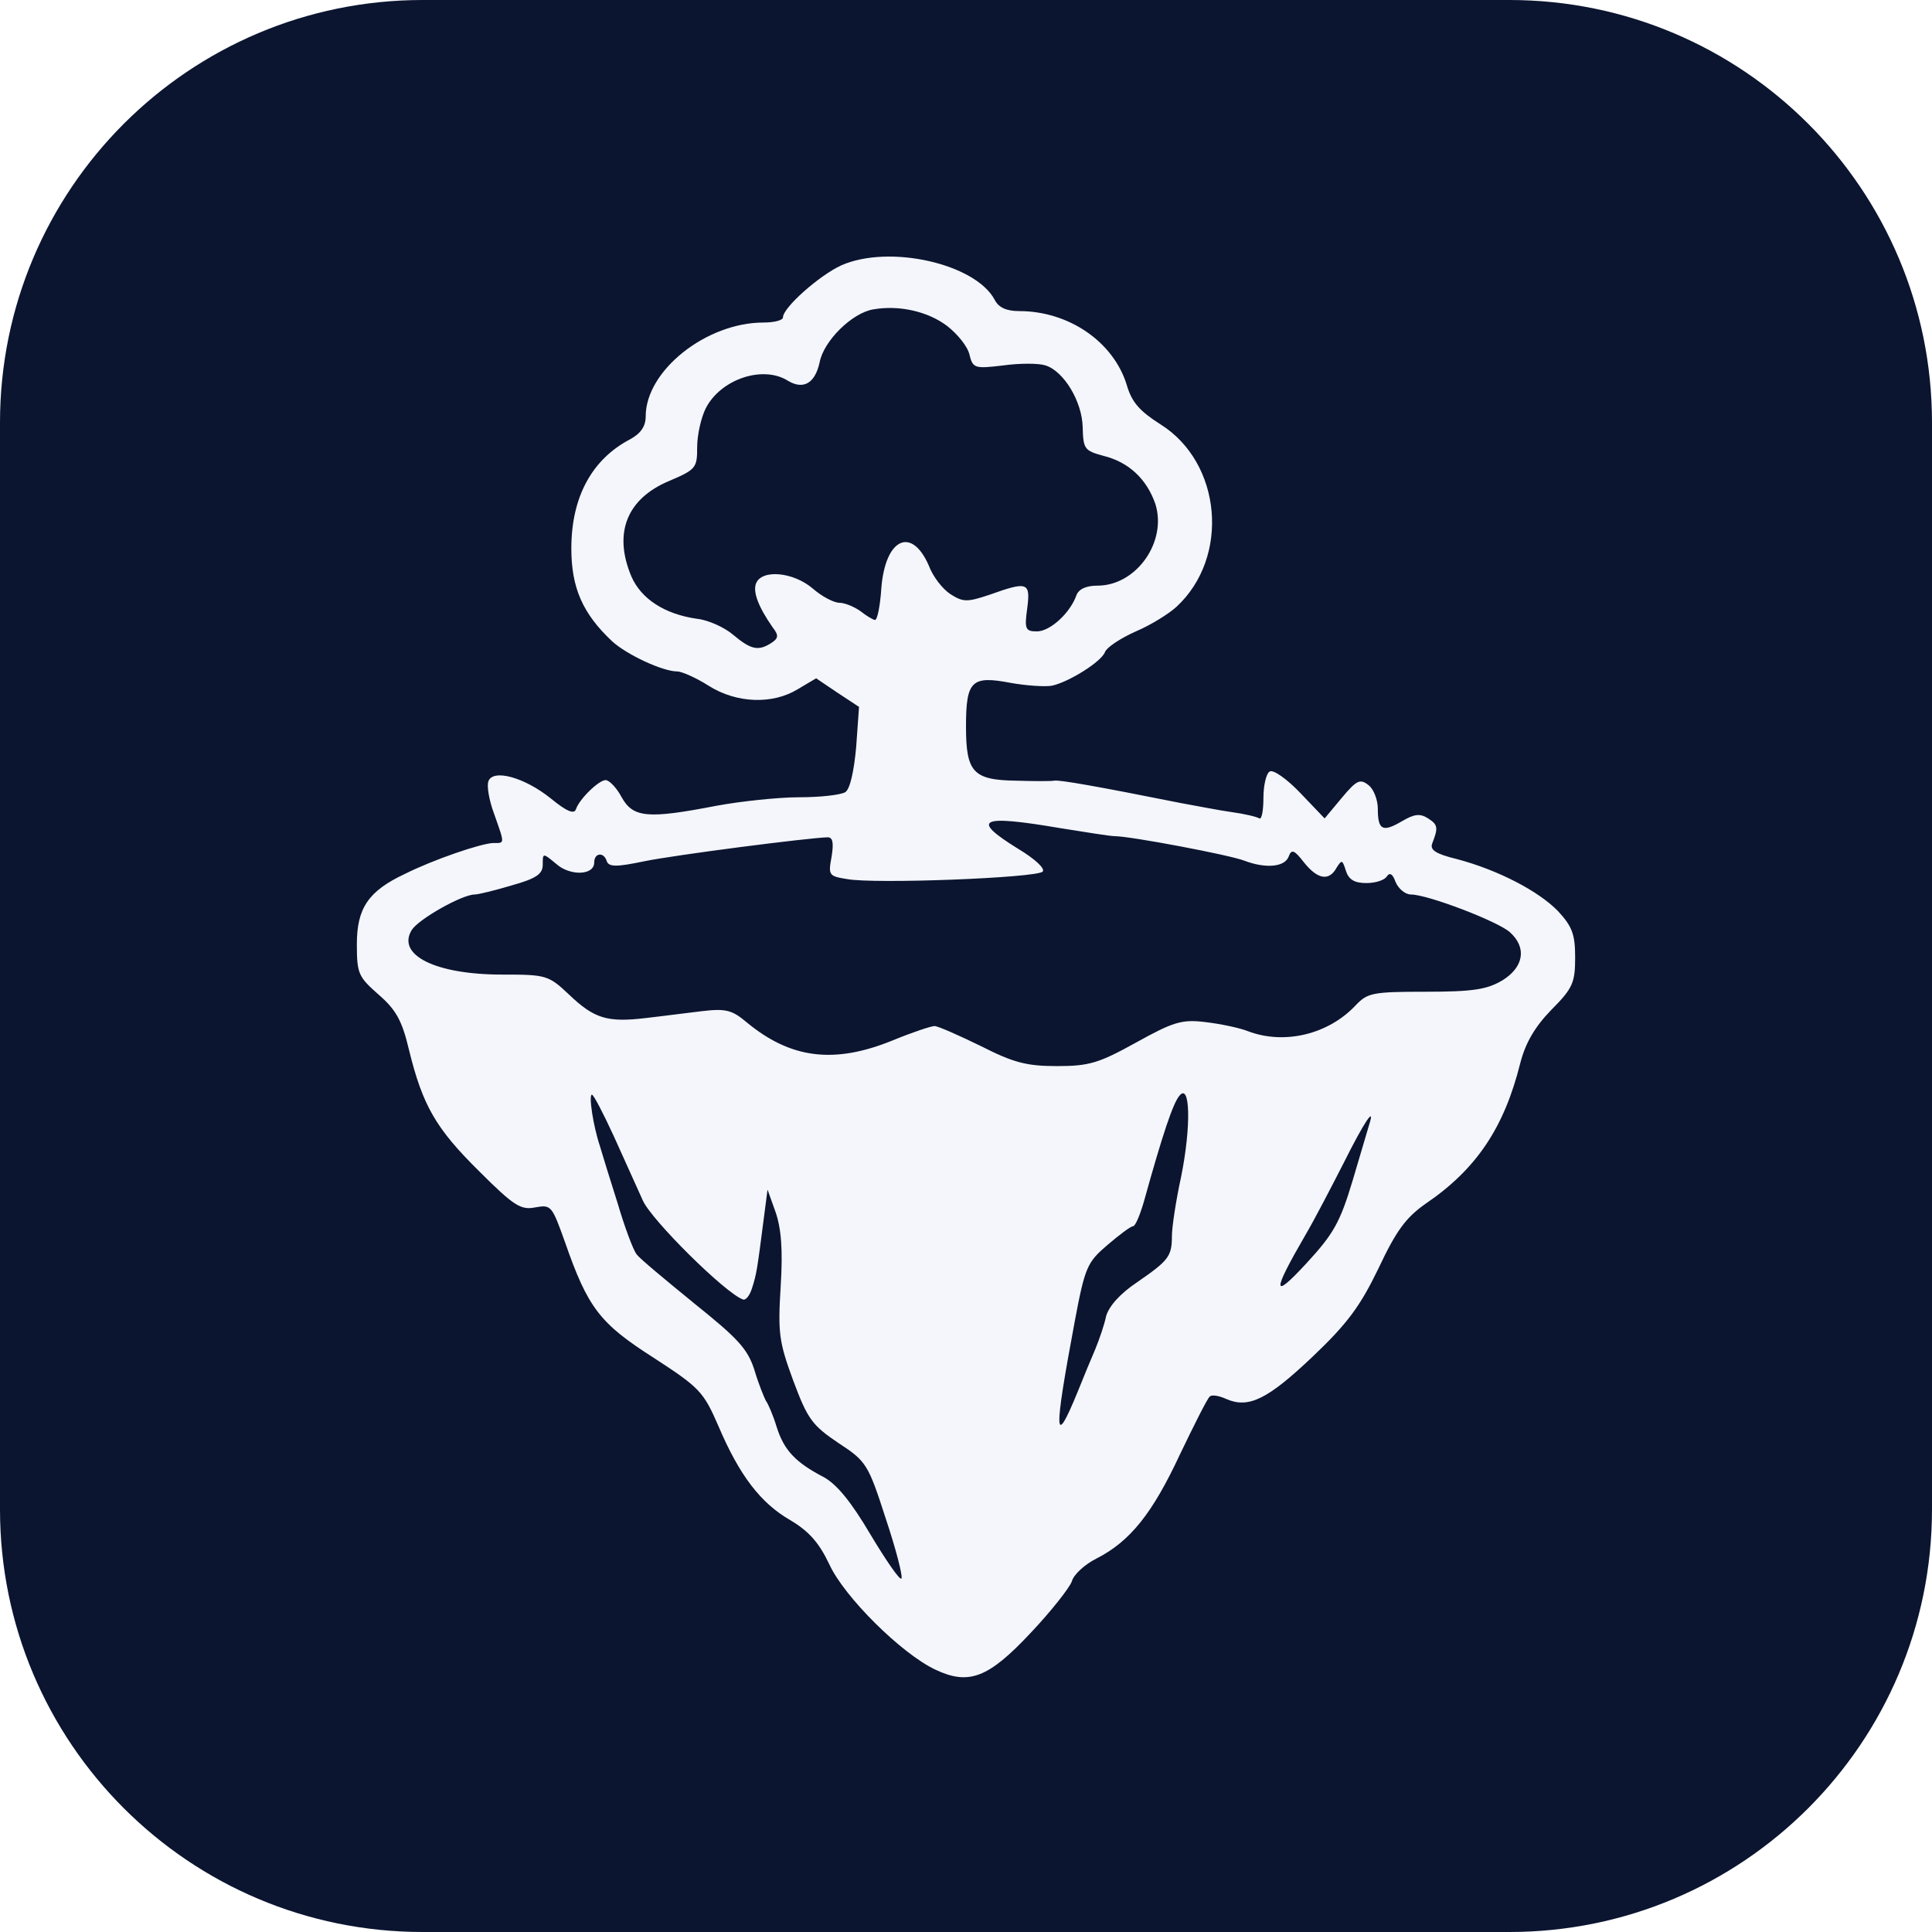
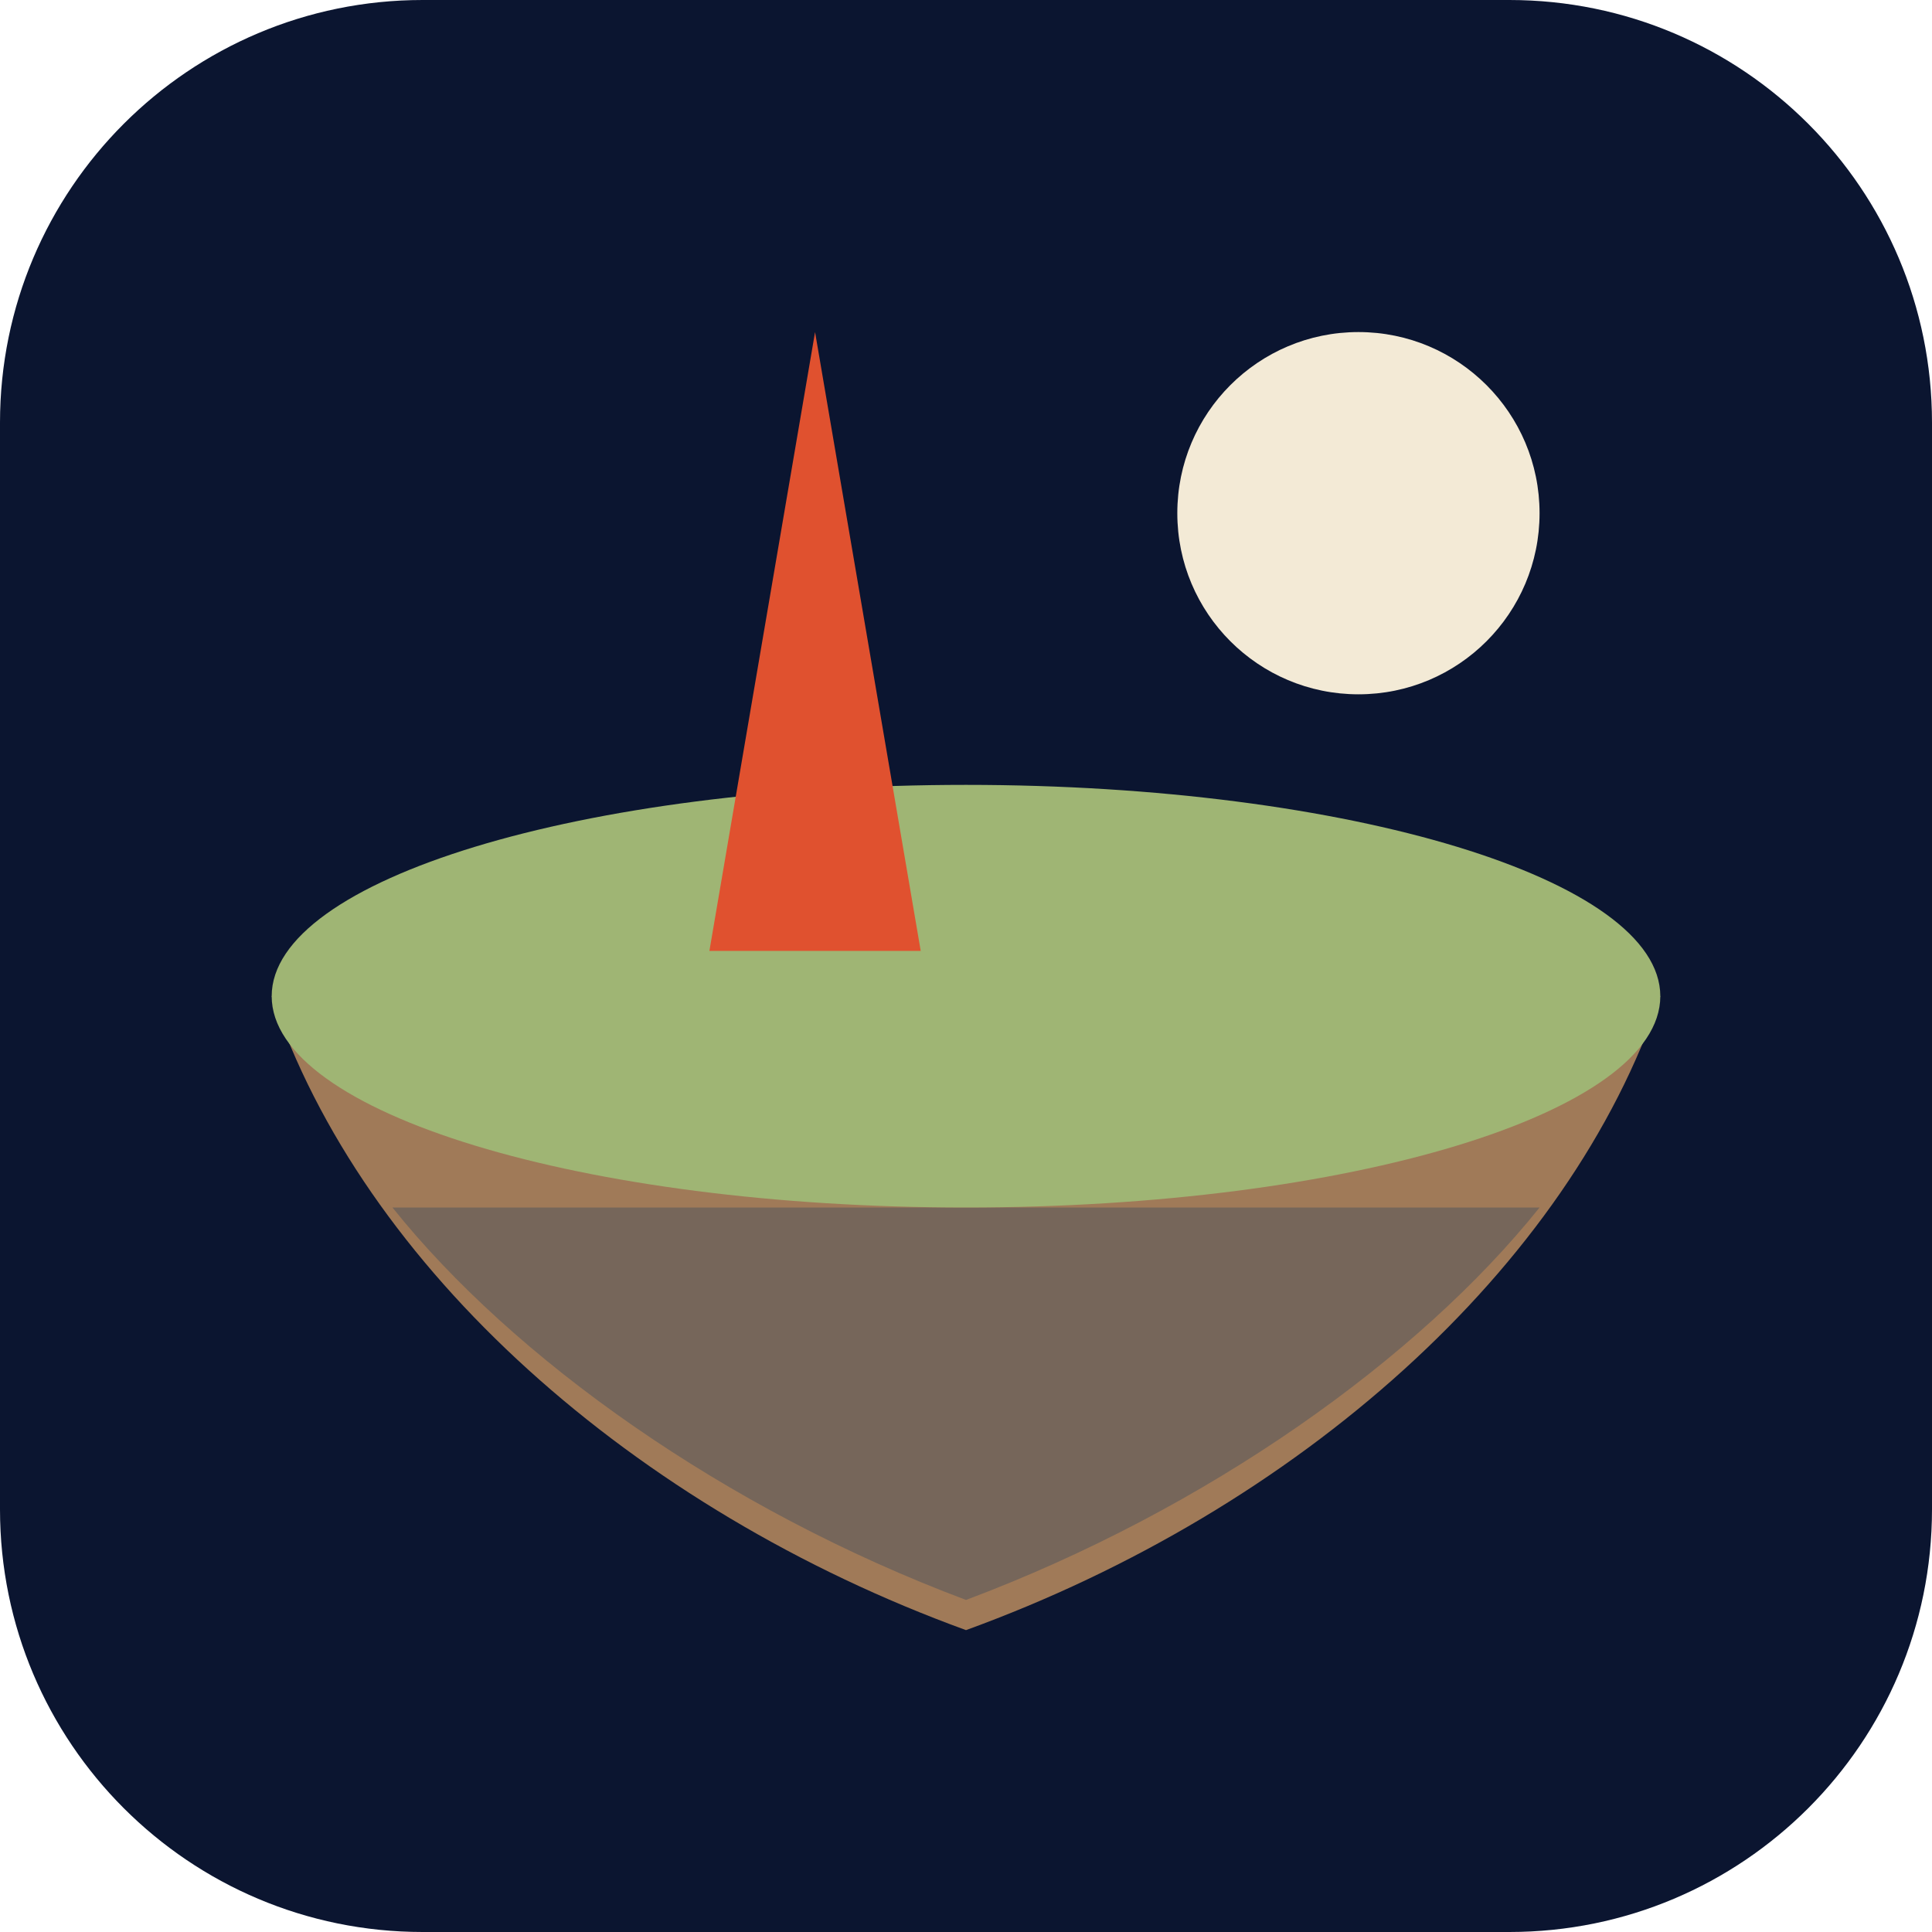
<svg xmlns="http://www.w3.org/2000/svg" viewBox="0 0 64 64">
  <rect width="64" height="64" rx="14" fill="#0b1530" />
-   <svg x="5" y="5" width="54" height="54" viewBox="-17.5 -0.0 285.0 285.0" fill="#f4f6fb">
-     <g transform="translate(0,285) scale(0.1,-0.1)">
-       <path d="M1032 2650 c-39 -18 -102 -74 -102 -91 0 -5 -15 -9 -34 -9 -100 0 -206 -84 -206 -164 0 -18 -9 -30 -27 -40 -67 -35 -103 -101 -103 -191 0 -69 20 -114 71 -162 26 -24 89 -53 114 -53 8 0 33 -11 55 -25 49 -31 112 -33 156 -6 l32 19 37 -25 38 -25 -5 -70 c-4 -44 -11 -74 -19 -79 -8 -5 -44 -9 -81 -9 -36 0 -102 -7 -145 -15 -119 -23 -145 -21 -165 15 -9 17 -22 30 -28 30 -12 0 -46 -33 -52 -51 -3 -9 -16 -4 -44 19 -46 37 -101 52 -109 30 -3 -8 1 -33 10 -57 19 -54 19 -51 -2 -51 -22 -1 -104 -29 -154 -54 -64 -30 -84 -60 -84 -123 0 -52 3 -57 38 -88 30 -26 41 -45 53 -96 24 -98 47 -138 123 -213 61 -61 73 -68 98 -63 28 5 29 3 52 -61 40 -115 61 -142 155 -202 80 -52 87 -59 113 -119 37 -87 74 -135 126 -165 32 -19 50 -39 68 -77 26 -57 126 -156 185 -184 59 -28 93 -15 167 64 36 38 68 79 72 90 3 12 23 30 43 40 59 30 98 79 146 182 25 52 48 98 52 101 3 4 16 2 29 -4 39 -17 72 -1 151 74 61 58 83 88 115 154 31 66 48 89 82 113 90 61 138 134 166 246 9 35 25 63 54 93 38 38 42 48 42 92 0 40 -5 54 -30 81 -34 35 -105 72 -177 91 -37 9 -47 16 -43 27 11 28 10 33 -7 44 -14 9 -24 8 -46 -5 -34 -20 -42 -15 -42 22 0 15 -7 34 -16 41 -15 12 -21 9 -47 -22 l-30 -36 -43 45 c-23 24 -47 41 -53 37 -6 -3 -11 -24 -11 -46 0 -22 -3 -38 -7 -36 -5 3 -26 8 -48 11 -22 3 -62 11 -90 16 -145 29 -213 41 -221 39 -5 -1 -35 -1 -66 0 -76 1 -88 15 -88 95 0 80 10 89 78 76 28 -5 60 -7 72 -5 29 6 87 42 93 59 3 8 27 24 54 36 26 11 58 31 71 43 94 87 79 252 -28 319 -36 23 -50 38 -59 69 -23 75 -101 129 -188 129 -22 0 -36 6 -43 20 -34 63 -184 97 -268 60z m185 -106 c18 -14 36 -36 39 -50 6 -24 9 -25 59 -19 29 4 62 4 74 0 32 -10 64 -63 65 -108 1 -38 3 -41 36 -50 45 -11 76 -41 91 -84 21 -66 -33 -143 -101 -143 -20 0 -33 -6 -37 -17 -11 -31 -46 -63 -69 -63 -20 0 -22 4 -17 40 6 46 1 48 -66 24 -39 -13 -46 -13 -68 1 -14 9 -31 31 -38 50 -30 69 -76 48 -83 -39 -2 -31 -7 -56 -11 -56 -3 0 -15 7 -25 15 -11 8 -28 15 -37 15 -10 0 -31 11 -47 25 -34 29 -89 34 -99 9 -6 -15 4 -41 29 -77 11 -14 10 -19 -2 -27 -23 -15 -36 -12 -67 14 -15 13 -44 26 -63 28 -57 8 -98 35 -115 74 -32 76 -8 136 66 167 47 20 49 23 49 59 0 22 7 52 15 68 26 51 100 76 144 48 27 -16 47 -4 55 32 7 38 57 87 94 93 46 8 96 -4 129 -29z m198 -878 c44 -7 87 -14 95 -14 27 0 202 -33 227 -43 37 -14 70 -11 77 7 5 14 10 12 27 -10 24 -30 44 -33 57 -9 9 14 10 14 16 -5 5 -16 15 -22 36 -22 16 0 32 5 36 12 5 7 10 4 15 -10 5 -12 17 -22 27 -22 29 0 152 -47 173 -66 30 -27 24 -61 -13 -84 -27 -16 -51 -20 -134 -20 -94 0 -102 -2 -123 -24 -48 -51 -125 -69 -188 -45 -15 6 -49 13 -75 16 -41 5 -56 0 -121 -36 -65 -36 -82 -41 -138 -41 -53 0 -76 6 -133 35 -39 19 -75 35 -81 35 -6 0 -39 -11 -73 -25 -103 -42 -179 -32 -256 32 -25 21 -36 24 -78 19 -26 -3 -71 -9 -98 -12 -67 -8 -90 -1 -134 41 -36 34 -40 35 -117 35 -116 0 -185 34 -158 78 12 19 88 62 110 62 6 0 35 7 65 16 43 12 54 20 54 36 0 21 0 21 23 2 24 -22 67 -21 67 2 0 17 17 19 22 2 4 -10 17 -10 65 0 53 11 286 41 321 42 9 0 11 -9 7 -34 -6 -32 -5 -34 27 -39 47 -9 331 2 342 13 5 5 -13 22 -43 40 -84 52 -67 60 74 36z m211 -610 c-9 -41 -16 -88 -16 -103 0 -36 -6 -43 -61 -81 -30 -20 -49 -42 -54 -59 -3 -15 -12 -41 -19 -58 -7 -16 -21 -50 -31 -75 -41 -100 -42 -75 -5 123 18 96 22 104 57 134 21 18 41 33 45 33 4 0 12 19 19 43 33 119 51 172 62 185 19 24 21 -53 3 -142z m-992 72 c18 -40 41 -91 51 -113 15 -34 144 -162 175 -173 5 -2 12 7 16 20 8 25 9 33 20 118 l7 54 14 -39 c10 -29 13 -66 9 -130 -5 -82 -3 -97 22 -165 25 -67 33 -78 79 -109 49 -32 52 -37 83 -133 18 -54 30 -101 27 -104 -3 -3 -27 32 -54 77 -33 56 -58 87 -81 100 -50 26 -70 47 -83 88 -6 20 -15 41 -19 46 -3 6 -13 30 -20 54 -12 37 -29 55 -105 116 -49 40 -95 78 -101 86 -6 8 -21 48 -33 89 -13 41 -27 86 -31 100 -12 36 -20 90 -14 90 3 0 20 -33 38 -72z m1321 20 c-2 -7 -15 -51 -29 -98 -22 -73 -33 -93 -81 -145 -60 -65 -60 -51 -2 49 16 27 46 85 68 128 35 70 55 100 44 66z" />
-     </g>
-   </svg>
+   <circle cx="45" cy="17" r="6" fill="#f3ead6" />
+   <path d="M9 33c3 9 12 17 23 21 11-4 20-12 23-21z" fill="#a07a58" />
+   <path d="M13 40c4 5 11 10 19 13 8-3 15-8 19-13z" fill="#76665a" />
+   <ellipse cx="32" cy="33" rx="23" ry="7" fill="#9fb574" />
+   <path d="M23.5 31.5 27 11l3.5 20.5z" fill="#e0512f" />
</svg>
